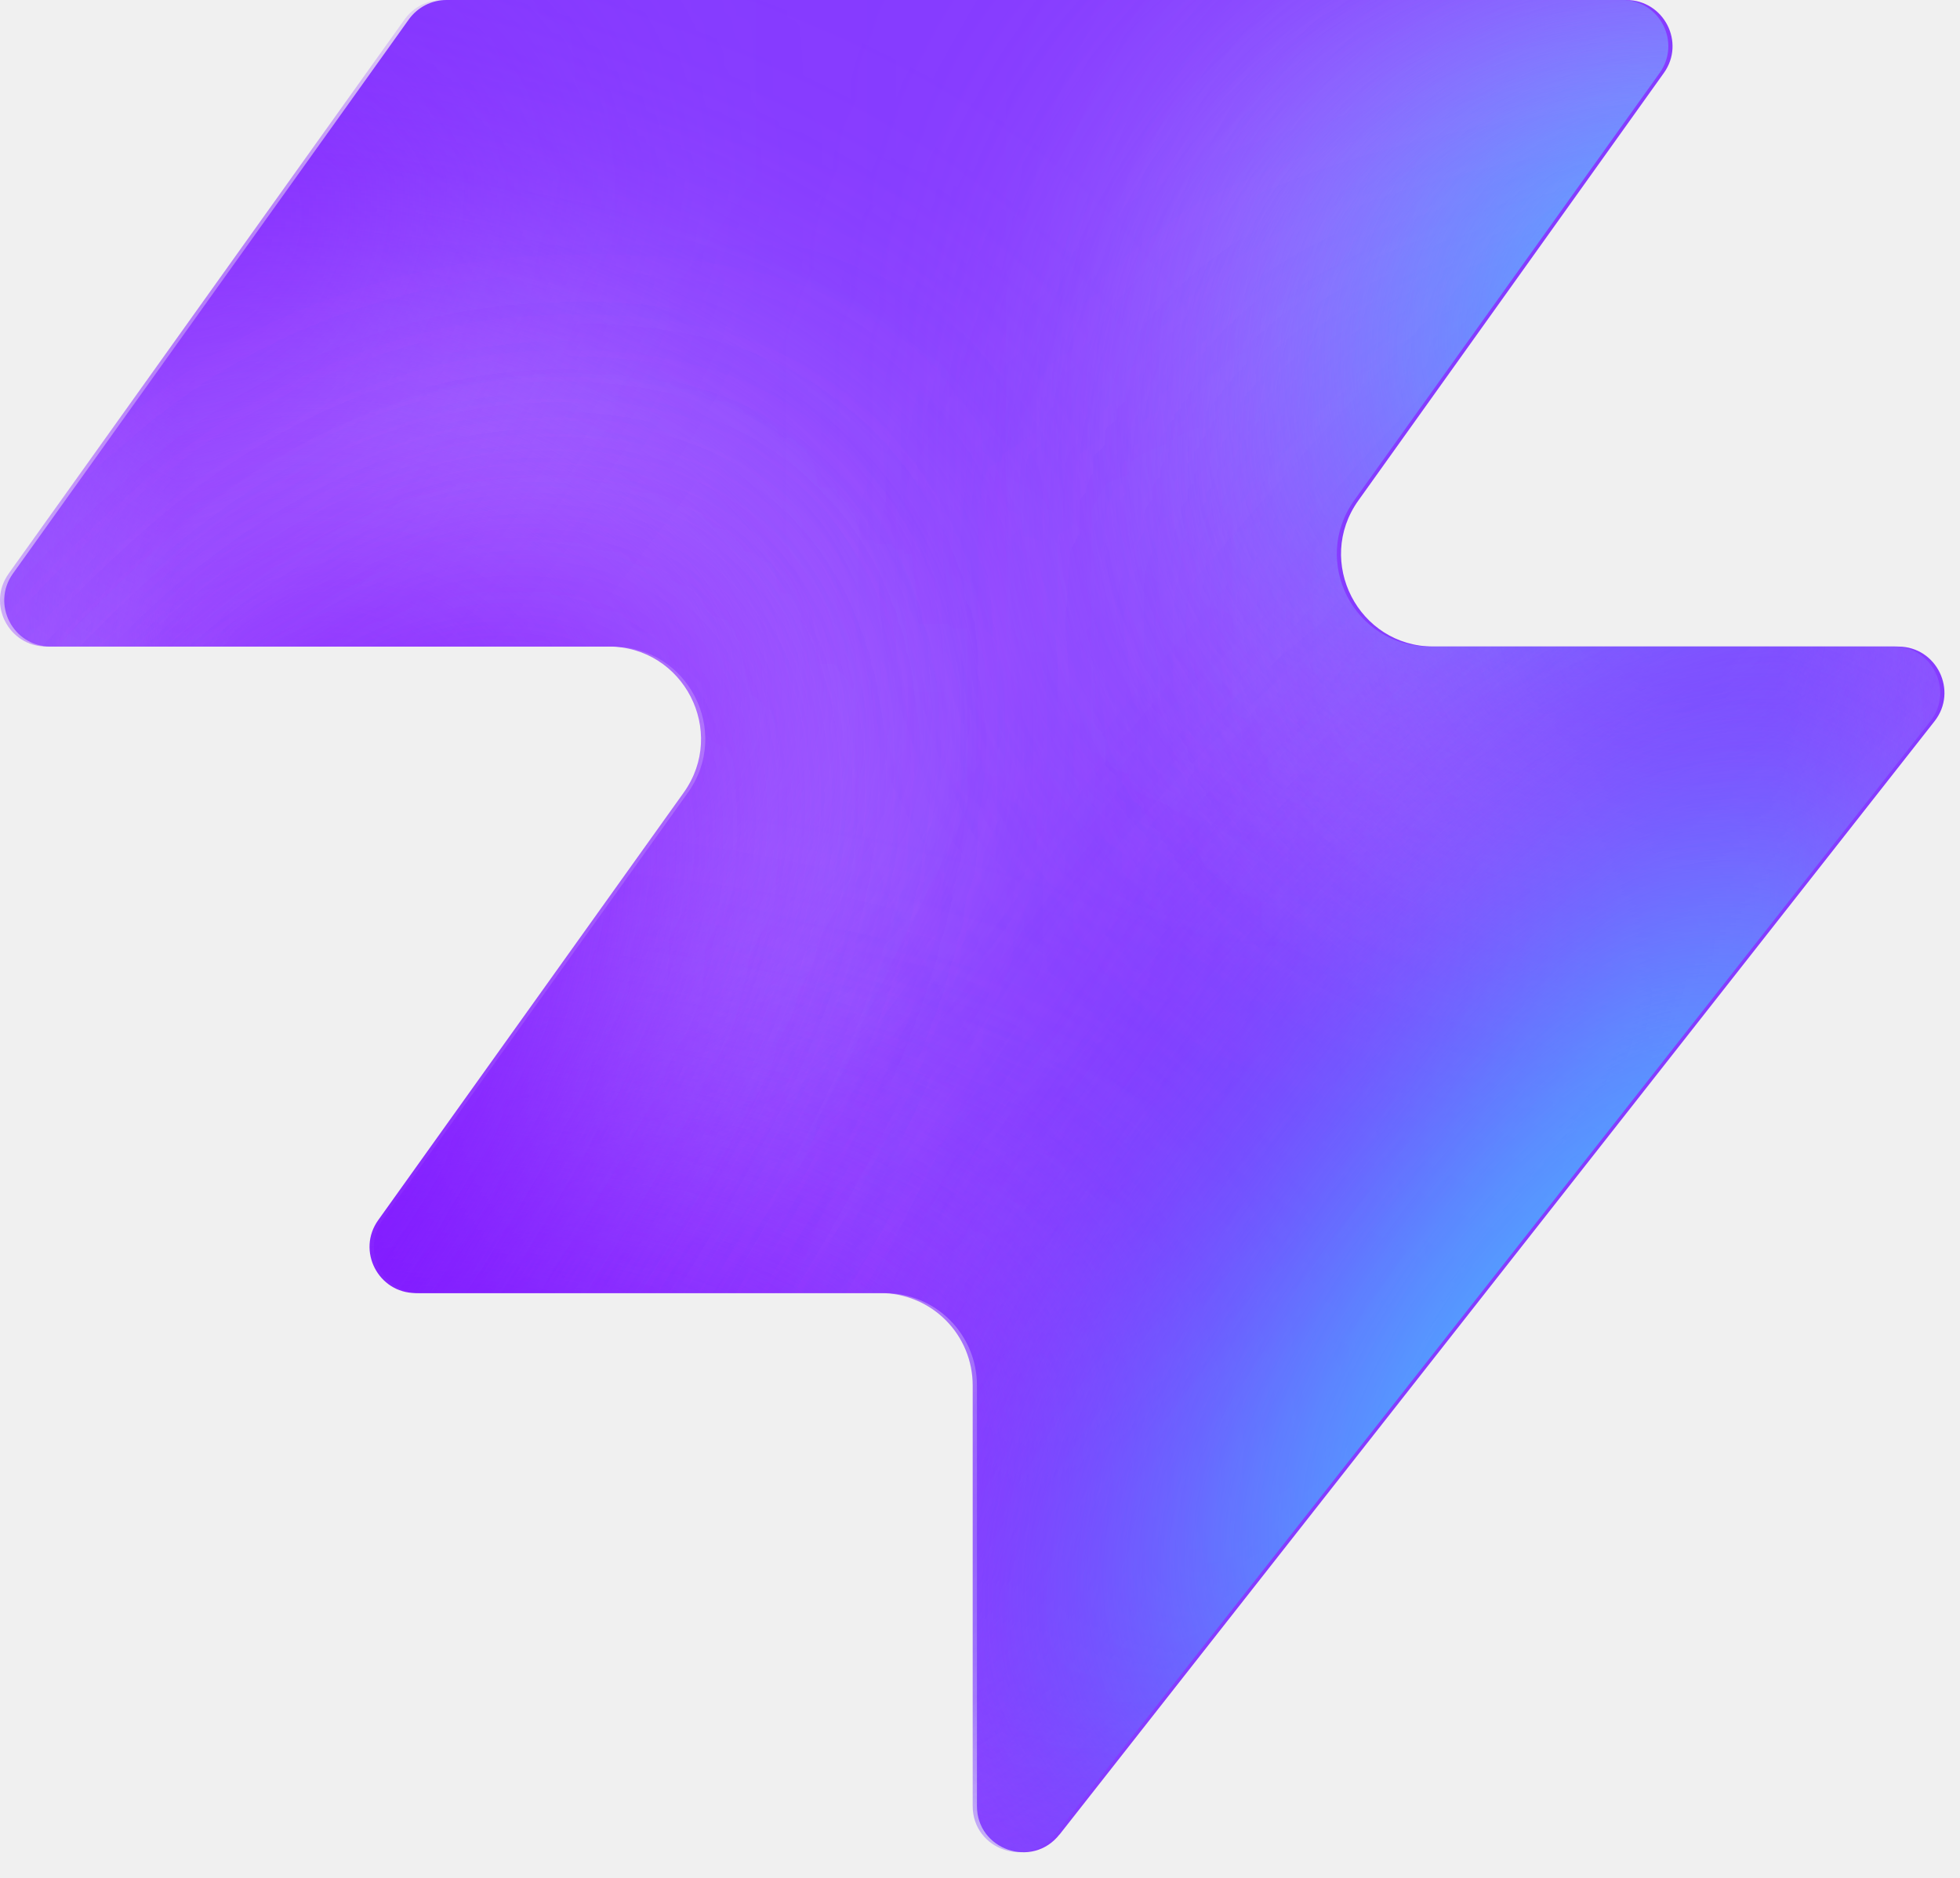
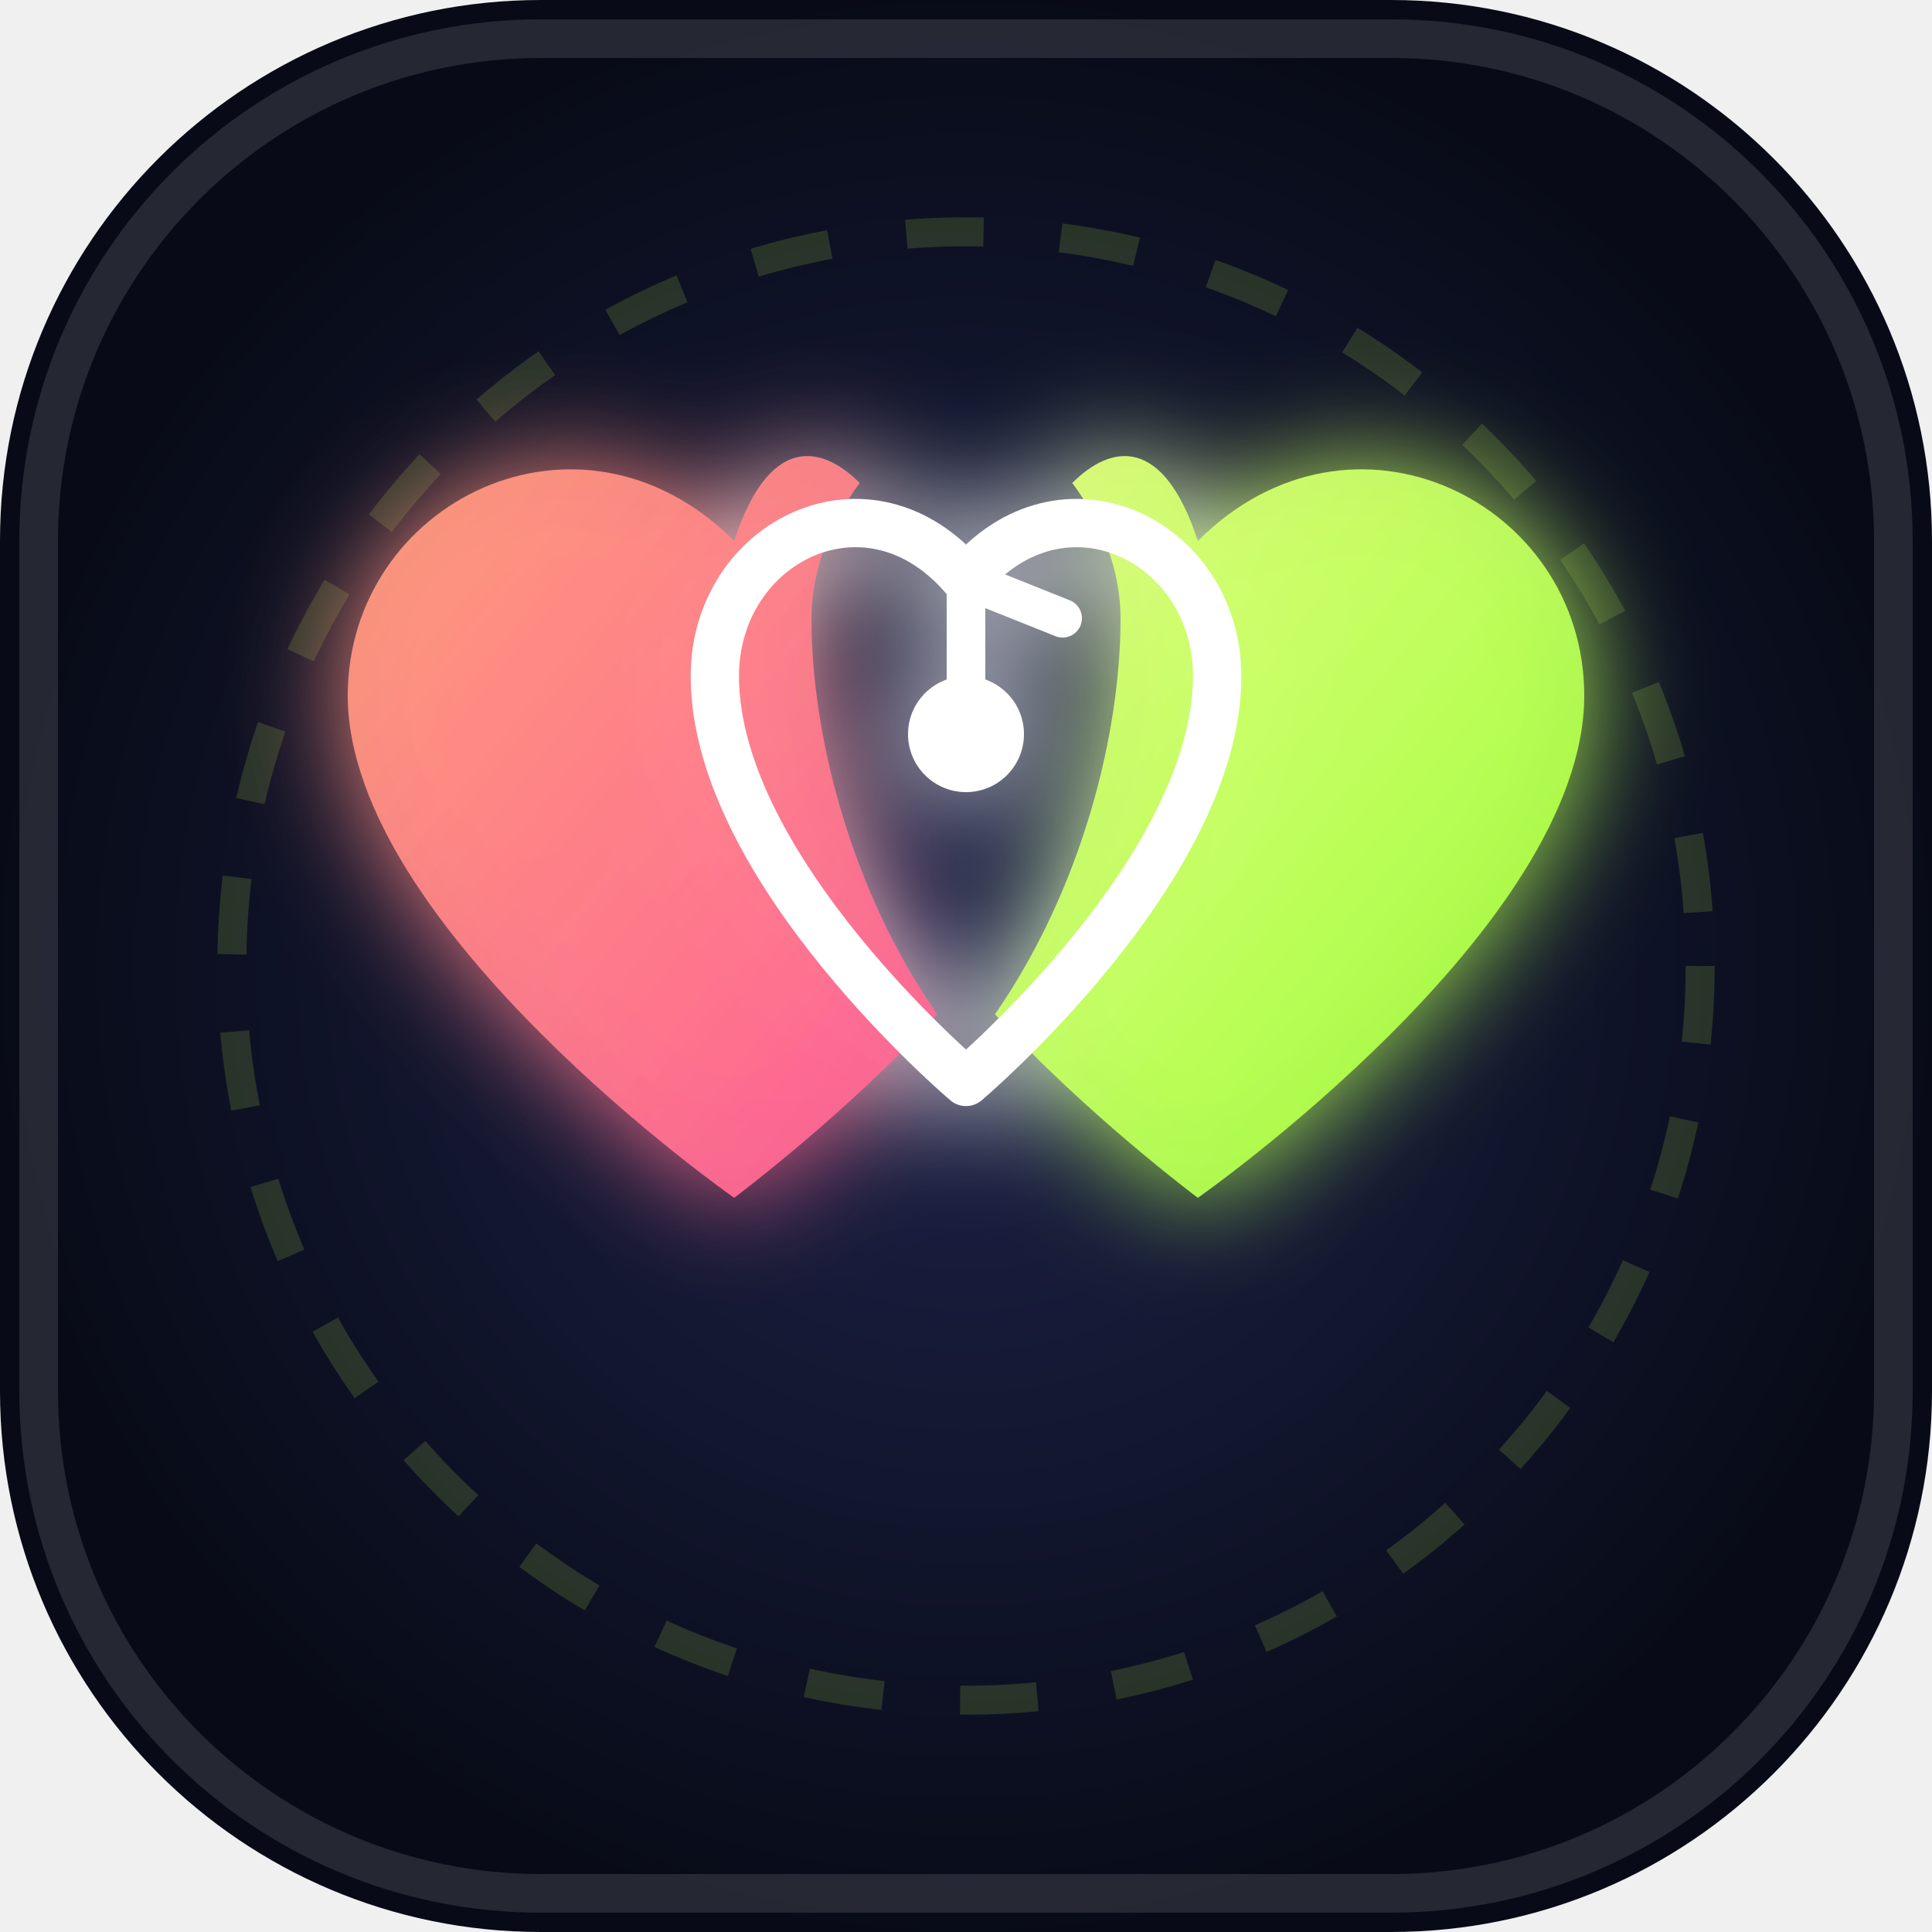
- <svg xmlns="http://www.w3.org/2000/svg" width="48" height="46" fill="none" viewBox="0 0 48 46">
-   <path fill="#863bff" d="M25.946 44.938c-.664.845-2.021.375-2.021-.698V33.937a2.26 2.26 0 0 0-2.262-2.262H10.287c-.92 0-1.456-1.04-.92-1.788l7.48-10.471c1.07-1.497 0-3.578-1.842-3.578H1.237c-.92 0-1.456-1.04-.92-1.788L10.013.474c.214-.297.556-.474.92-.474h28.894c.92 0 1.456 1.04.92 1.788l-7.48 10.471c-1.07 1.498 0 3.579 1.842 3.579h11.377c.943 0 1.473 1.088.89 1.83L25.947 44.94z" style="fill:#863bff;fill:color(display-p3 .525 .23 1);fill-opacity:1" />
-   <mask id="a" width="48" height="46" x="0" y="0" maskUnits="userSpaceOnUse" style="mask-type:alpha">
-     <path fill="#000" d="M25.842 44.938c-.664.844-2.021.375-2.021-.698V33.937a2.26 2.26 0 0 0-2.262-2.262H10.183c-.92 0-1.456-1.04-.92-1.788l7.48-10.471c1.07-1.498 0-3.579-1.842-3.579H1.133c-.92 0-1.456-1.04-.92-1.787L9.91.473c.214-.297.556-.474.92-.474h28.894c.92 0 1.456 1.04.92 1.788l-7.48 10.471c-1.07 1.498 0 3.578 1.842 3.578h11.377c.943 0 1.473 1.088.89 1.832L25.843 44.94z" style="fill:#000;fill-opacity:1" />
-   </mask>
-   <g mask="url(#a)">
-     <g filter="url(#b)">
-       <ellipse cx="5.508" cy="14.704" fill="#ede6ff" rx="5.508" ry="14.704" style="fill:#ede6ff;fill:color(display-p3 .927 .903 1);fill-opacity:1" transform="matrix(.00324 1 1 -.00324 -4.47 31.516)" />
-     </g>
-     <g filter="url(#c)">
-       <ellipse cx="10.399" cy="29.851" fill="#ede6ff" rx="10.399" ry="29.851" style="fill:#ede6ff;fill:color(display-p3 .927 .903 1);fill-opacity:1" transform="matrix(.00324 1 1 -.00324 -39.328 7.883)" />
-     </g>
-     <g filter="url(#d)">
-       <ellipse cx="5.508" cy="30.487" fill="#7e14ff" rx="5.508" ry="30.487" style="fill:#7e14ff;fill:color(display-p3 .492 .077 1);fill-opacity:1" transform="rotate(89.814 -25.913 -14.639)scale(1 -1)" />
-     </g>
-     <g filter="url(#e)">
-       <ellipse cx="5.508" cy="30.599" fill="#7e14ff" rx="5.508" ry="30.599" style="fill:#7e14ff;fill:color(display-p3 .492 .077 1);fill-opacity:1" transform="rotate(89.814 -32.644 -3.334)scale(1 -1)" />
-     </g>
-     <g filter="url(#f)">
-       <ellipse cx="5.508" cy="30.599" fill="#7e14ff" rx="5.508" ry="30.599" style="fill:#7e14ff;fill:color(display-p3 .492 .077 1);fill-opacity:1" transform="matrix(.00324 1 1 -.00324 -34.34 30.47)" />
-     </g>
-     <g filter="url(#g)">
-       <ellipse cx="14.072" cy="22.078" fill="#ede6ff" rx="14.072" ry="22.078" style="fill:#ede6ff;fill:color(display-p3 .927 .903 1);fill-opacity:1" transform="rotate(93.35 24.506 48.493)scale(-1 1)" />
-     </g>
-     <g filter="url(#h)">
-       <ellipse cx="3.47" cy="21.501" fill="#7e14ff" rx="3.47" ry="21.501" style="fill:#7e14ff;fill:color(display-p3 .492 .077 1);fill-opacity:1" transform="rotate(89.009 28.708 47.59)scale(-1 1)" />
-     </g>
-     <g filter="url(#i)">
-       <ellipse cx="3.47" cy="21.501" fill="#7e14ff" rx="3.47" ry="21.501" style="fill:#7e14ff;fill:color(display-p3 .492 .077 1);fill-opacity:1" transform="rotate(89.009 28.708 47.59)scale(-1 1)" />
-     </g>
-     <g filter="url(#j)">
-       <ellipse cx=".387" cy="8.972" fill="#7e14ff" rx="4.407" ry="29.108" style="fill:#7e14ff;fill:color(display-p3 .492 .077 1);fill-opacity:1" transform="rotate(39.51 .387 8.972)" />
-     </g>
-     <g filter="url(#k)">
-       <ellipse cx="47.523" cy="-6.092" fill="#7e14ff" rx="4.407" ry="29.108" style="fill:#7e14ff;fill:color(display-p3 .492 .077 1);fill-opacity:1" transform="rotate(37.892 47.523 -6.092)" />
-     </g>
-     <g filter="url(#l)">
-       <ellipse cx="41.412" cy="6.333" fill="#47bfff" rx="5.971" ry="9.665" style="fill:#47bfff;fill:color(display-p3 .28 .748 1);fill-opacity:1" transform="rotate(37.892 41.412 6.333)" />
-     </g>
-     <g filter="url(#m)">
-       <ellipse cx="-1.879" cy="38.332" fill="#7e14ff" rx="4.407" ry="29.108" style="fill:#7e14ff;fill:color(display-p3 .492 .077 1);fill-opacity:1" transform="rotate(37.892 -1.88 38.332)" />
-     </g>
-     <g filter="url(#n)">
-       <ellipse cx="-1.879" cy="38.332" fill="#7e14ff" rx="4.407" ry="29.108" style="fill:#7e14ff;fill:color(display-p3 .492 .077 1);fill-opacity:1" transform="rotate(37.892 -1.88 38.332)" />
-     </g>
-     <g filter="url(#o)">
-       <ellipse cx="35.651" cy="29.907" fill="#7e14ff" rx="4.407" ry="29.108" style="fill:#7e14ff;fill:color(display-p3 .492 .077 1);fill-opacity:1" transform="rotate(37.892 35.651 29.907)" />
-     </g>
-     <g filter="url(#p)">
-       <ellipse cx="38.418" cy="32.4" fill="#47bfff" rx="5.971" ry="15.297" style="fill:#47bfff;fill:color(display-p3 .28 .748 1);fill-opacity:1" transform="rotate(37.892 38.418 32.4)" />
-     </g>
-   </g>
+ <svg xmlns="http://www.w3.org/2000/svg" viewBox="0 0 100 100" width="100" height="100">
  <defs>
-     <filter id="b" width="60.045" height="41.654" x="-19.77" y="16.149" color-interpolation-filters="sRGB" filterUnits="userSpaceOnUse">
-       <feFlood flood-opacity="0" result="BackgroundImageFix" />
-       <feBlend in="SourceGraphic" in2="BackgroundImageFix" result="shape" />
-       <feGaussianBlur result="effect1_foregroundBlur_2002_17158" stdDeviation="7.659" />
-     </filter>
-     <filter id="c" width="90.34" height="51.437" x="-54.613" y="-7.533" color-interpolation-filters="sRGB" filterUnits="userSpaceOnUse">
-       <feFlood flood-opacity="0" result="BackgroundImageFix" />
-       <feBlend in="SourceGraphic" in2="BackgroundImageFix" result="shape" />
-       <feGaussianBlur result="effect1_foregroundBlur_2002_17158" stdDeviation="7.659" />
-     </filter>
-     <filter id="d" width="79.355" height="29.4" x="-49.64" y="2.03" color-interpolation-filters="sRGB" filterUnits="userSpaceOnUse">
-       <feFlood flood-opacity="0" result="BackgroundImageFix" />
-       <feBlend in="SourceGraphic" in2="BackgroundImageFix" result="shape" />
-       <feGaussianBlur result="effect1_foregroundBlur_2002_17158" stdDeviation="4.596" />
-     </filter>
-     <filter id="e" width="79.579" height="29.4" x="-45.045" y="20.029" color-interpolation-filters="sRGB" filterUnits="userSpaceOnUse">
-       <feFlood flood-opacity="0" result="BackgroundImageFix" />
-       <feBlend in="SourceGraphic" in2="BackgroundImageFix" result="shape" />
-       <feGaussianBlur result="effect1_foregroundBlur_2002_17158" stdDeviation="4.596" />
-     </filter>
-     <filter id="f" width="79.579" height="29.4" x="-43.513" y="21.178" color-interpolation-filters="sRGB" filterUnits="userSpaceOnUse">
-       <feFlood flood-opacity="0" result="BackgroundImageFix" />
-       <feBlend in="SourceGraphic" in2="BackgroundImageFix" result="shape" />
-       <feGaussianBlur result="effect1_foregroundBlur_2002_17158" stdDeviation="4.596" />
-     </filter>
-     <filter id="g" width="74.749" height="58.852" x="15.756" y="-17.901" color-interpolation-filters="sRGB" filterUnits="userSpaceOnUse">
-       <feFlood flood-opacity="0" result="BackgroundImageFix" />
-       <feBlend in="SourceGraphic" in2="BackgroundImageFix" result="shape" />
-       <feGaussianBlur result="effect1_foregroundBlur_2002_17158" stdDeviation="7.659" />
-     </filter>
-     <filter id="h" width="61.377" height="25.362" x="23.548" y="2.284" color-interpolation-filters="sRGB" filterUnits="userSpaceOnUse">
-       <feFlood flood-opacity="0" result="BackgroundImageFix" />
-       <feBlend in="SourceGraphic" in2="BackgroundImageFix" result="shape" />
-       <feGaussianBlur result="effect1_foregroundBlur_2002_17158" stdDeviation="4.596" />
-     </filter>
-     <filter id="i" width="61.377" height="25.362" x="23.548" y="2.284" color-interpolation-filters="sRGB" filterUnits="userSpaceOnUse">
-       <feFlood flood-opacity="0" result="BackgroundImageFix" />
-       <feBlend in="SourceGraphic" in2="BackgroundImageFix" result="shape" />
-       <feGaussianBlur result="effect1_foregroundBlur_2002_17158" stdDeviation="4.596" />
-     </filter>
-     <filter id="j" width="56.045" height="63.649" x="-27.636" y="-22.853" color-interpolation-filters="sRGB" filterUnits="userSpaceOnUse">
-       <feFlood flood-opacity="0" result="BackgroundImageFix" />
-       <feBlend in="SourceGraphic" in2="BackgroundImageFix" result="shape" />
-       <feGaussianBlur result="effect1_foregroundBlur_2002_17158" stdDeviation="4.596" />
-     </filter>
-     <filter id="k" width="54.814" height="64.646" x="20.116" y="-38.415" color-interpolation-filters="sRGB" filterUnits="userSpaceOnUse">
-       <feFlood flood-opacity="0" result="BackgroundImageFix" />
-       <feBlend in="SourceGraphic" in2="BackgroundImageFix" result="shape" />
-       <feGaussianBlur result="effect1_foregroundBlur_2002_17158" stdDeviation="4.596" />
-     </filter>
-     <filter id="l" width="33.541" height="35.313" x="24.641" y="-11.323" color-interpolation-filters="sRGB" filterUnits="userSpaceOnUse">
-       <feFlood flood-opacity="0" result="BackgroundImageFix" />
-       <feBlend in="SourceGraphic" in2="BackgroundImageFix" result="shape" />
-       <feGaussianBlur result="effect1_foregroundBlur_2002_17158" stdDeviation="4.596" />
-     </filter>
-     <filter id="m" width="54.814" height="64.646" x="-29.286" y="6.009" color-interpolation-filters="sRGB" filterUnits="userSpaceOnUse">
-       <feFlood flood-opacity="0" result="BackgroundImageFix" />
-       <feBlend in="SourceGraphic" in2="BackgroundImageFix" result="shape" />
-       <feGaussianBlur result="effect1_foregroundBlur_2002_17158" stdDeviation="4.596" />
-     </filter>
-     <filter id="n" width="54.814" height="64.646" x="-29.286" y="6.009" color-interpolation-filters="sRGB" filterUnits="userSpaceOnUse">
-       <feFlood flood-opacity="0" result="BackgroundImageFix" />
-       <feBlend in="SourceGraphic" in2="BackgroundImageFix" result="shape" />
-       <feGaussianBlur result="effect1_foregroundBlur_2002_17158" stdDeviation="4.596" />
-     </filter>
-     <filter id="o" width="54.814" height="64.646" x="8.244" y="-2.416" color-interpolation-filters="sRGB" filterUnits="userSpaceOnUse">
-       <feFlood flood-opacity="0" result="BackgroundImageFix" />
-       <feBlend in="SourceGraphic" in2="BackgroundImageFix" result="shape" />
-       <feGaussianBlur result="effect1_foregroundBlur_2002_17158" stdDeviation="4.596" />
-     </filter>
-     <filter id="p" width="39.409" height="43.623" x="18.713" y="10.588" color-interpolation-filters="sRGB" filterUnits="userSpaceOnUse">
-       <feFlood flood-opacity="0" result="BackgroundImageFix" />
-       <feBlend in="SourceGraphic" in2="BackgroundImageFix" result="shape" />
-       <feGaussianBlur result="effect1_foregroundBlur_2002_17158" stdDeviation="4.596" />
+     <radialGradient id="bgGlow" cx="50%" cy="50%" r="50%">
+       <stop offset="0%" stop-color="#1E234A" />
+       <stop offset="100%" stop-color="#080B17" />
+     </radialGradient>
+     <linearGradient id="coralGrad" x1="0%" y1="0%" x2="100%" y2="100%">
+       <stop offset="0%" stop-color="#FF9E7D" />
+       <stop offset="100%" stop-color="#FF5E96" />
+     </linearGradient>
+     <linearGradient id="limeGrad" x1="0%" y1="0%" x2="100%" y2="100%">
+       <stop offset="0%" stop-color="#E2FF7D" />
+       <stop offset="100%" stop-color="#9EFF3B" />
+     </linearGradient>
+     <filter id="glowFilter" x="-20%" y="-20%" width="140%" height="140%">
+       <feGaussianBlur stdDeviation="3" result="blur" />
+       <feComposite in="SourceGraphic" in2="blur" operator="over" />
    </filter>
  </defs>
+   <rect width="100" height="100" rx="28" fill="url(#bgGlow)" />
+   <rect width="96" height="96" x="2" y="2" rx="26" fill="none" stroke="rgba(255,255,255,0.12)" stroke-width="2" />
+   <circle cx="50" cy="50" r="38" fill="none" stroke="rgba(200, 255, 79, 0.15)" stroke-width="1.5" stroke-dasharray="4 4" />
+   <g filter="url(#glowFilter)">
+     <path d="M 38,28 C 30,20 18,26 18,36 C 18,48 38,62 38,62 C 38,62 44,57.5 48.5,52.5 C 44,46 42,38 42,32 C 42,29.5 43,27 44.5,25 C 42.5,23 39.8,22.5 38,28 Z" fill="url(#coralGrad)" opacity="0.95" />
+     <path d="M 62,28 C 70,20 82,26 82,36 C 82,48 62,62 62,62 C 62,62 56,57.5 51.5,52.5 C 56,46 58,38 58,32 C 58,29.5 57,27 55.5,25 C 57.5,23 60.2,22.5 62,28 Z" fill="url(#limeGrad)" opacity="0.95" />
+     <path d="M 50,30 C 45,24 37,28 37,35 C 37,45 50,56 50,56 C 50,56 63,45 63,35 C 63,28 55,24 50,30 Z" fill="none" stroke="#FFFFFF" stroke-width="2.5" stroke-linejoin="round" />
+     <circle cx="50" cy="38" r="3" fill="#FFFFFF" />
+     <path d="M 50,38 L 50,30 L 55,32" stroke="#FFFFFF" stroke-width="2" stroke-linecap="round" fill="none" />
+   </g>
</svg>
